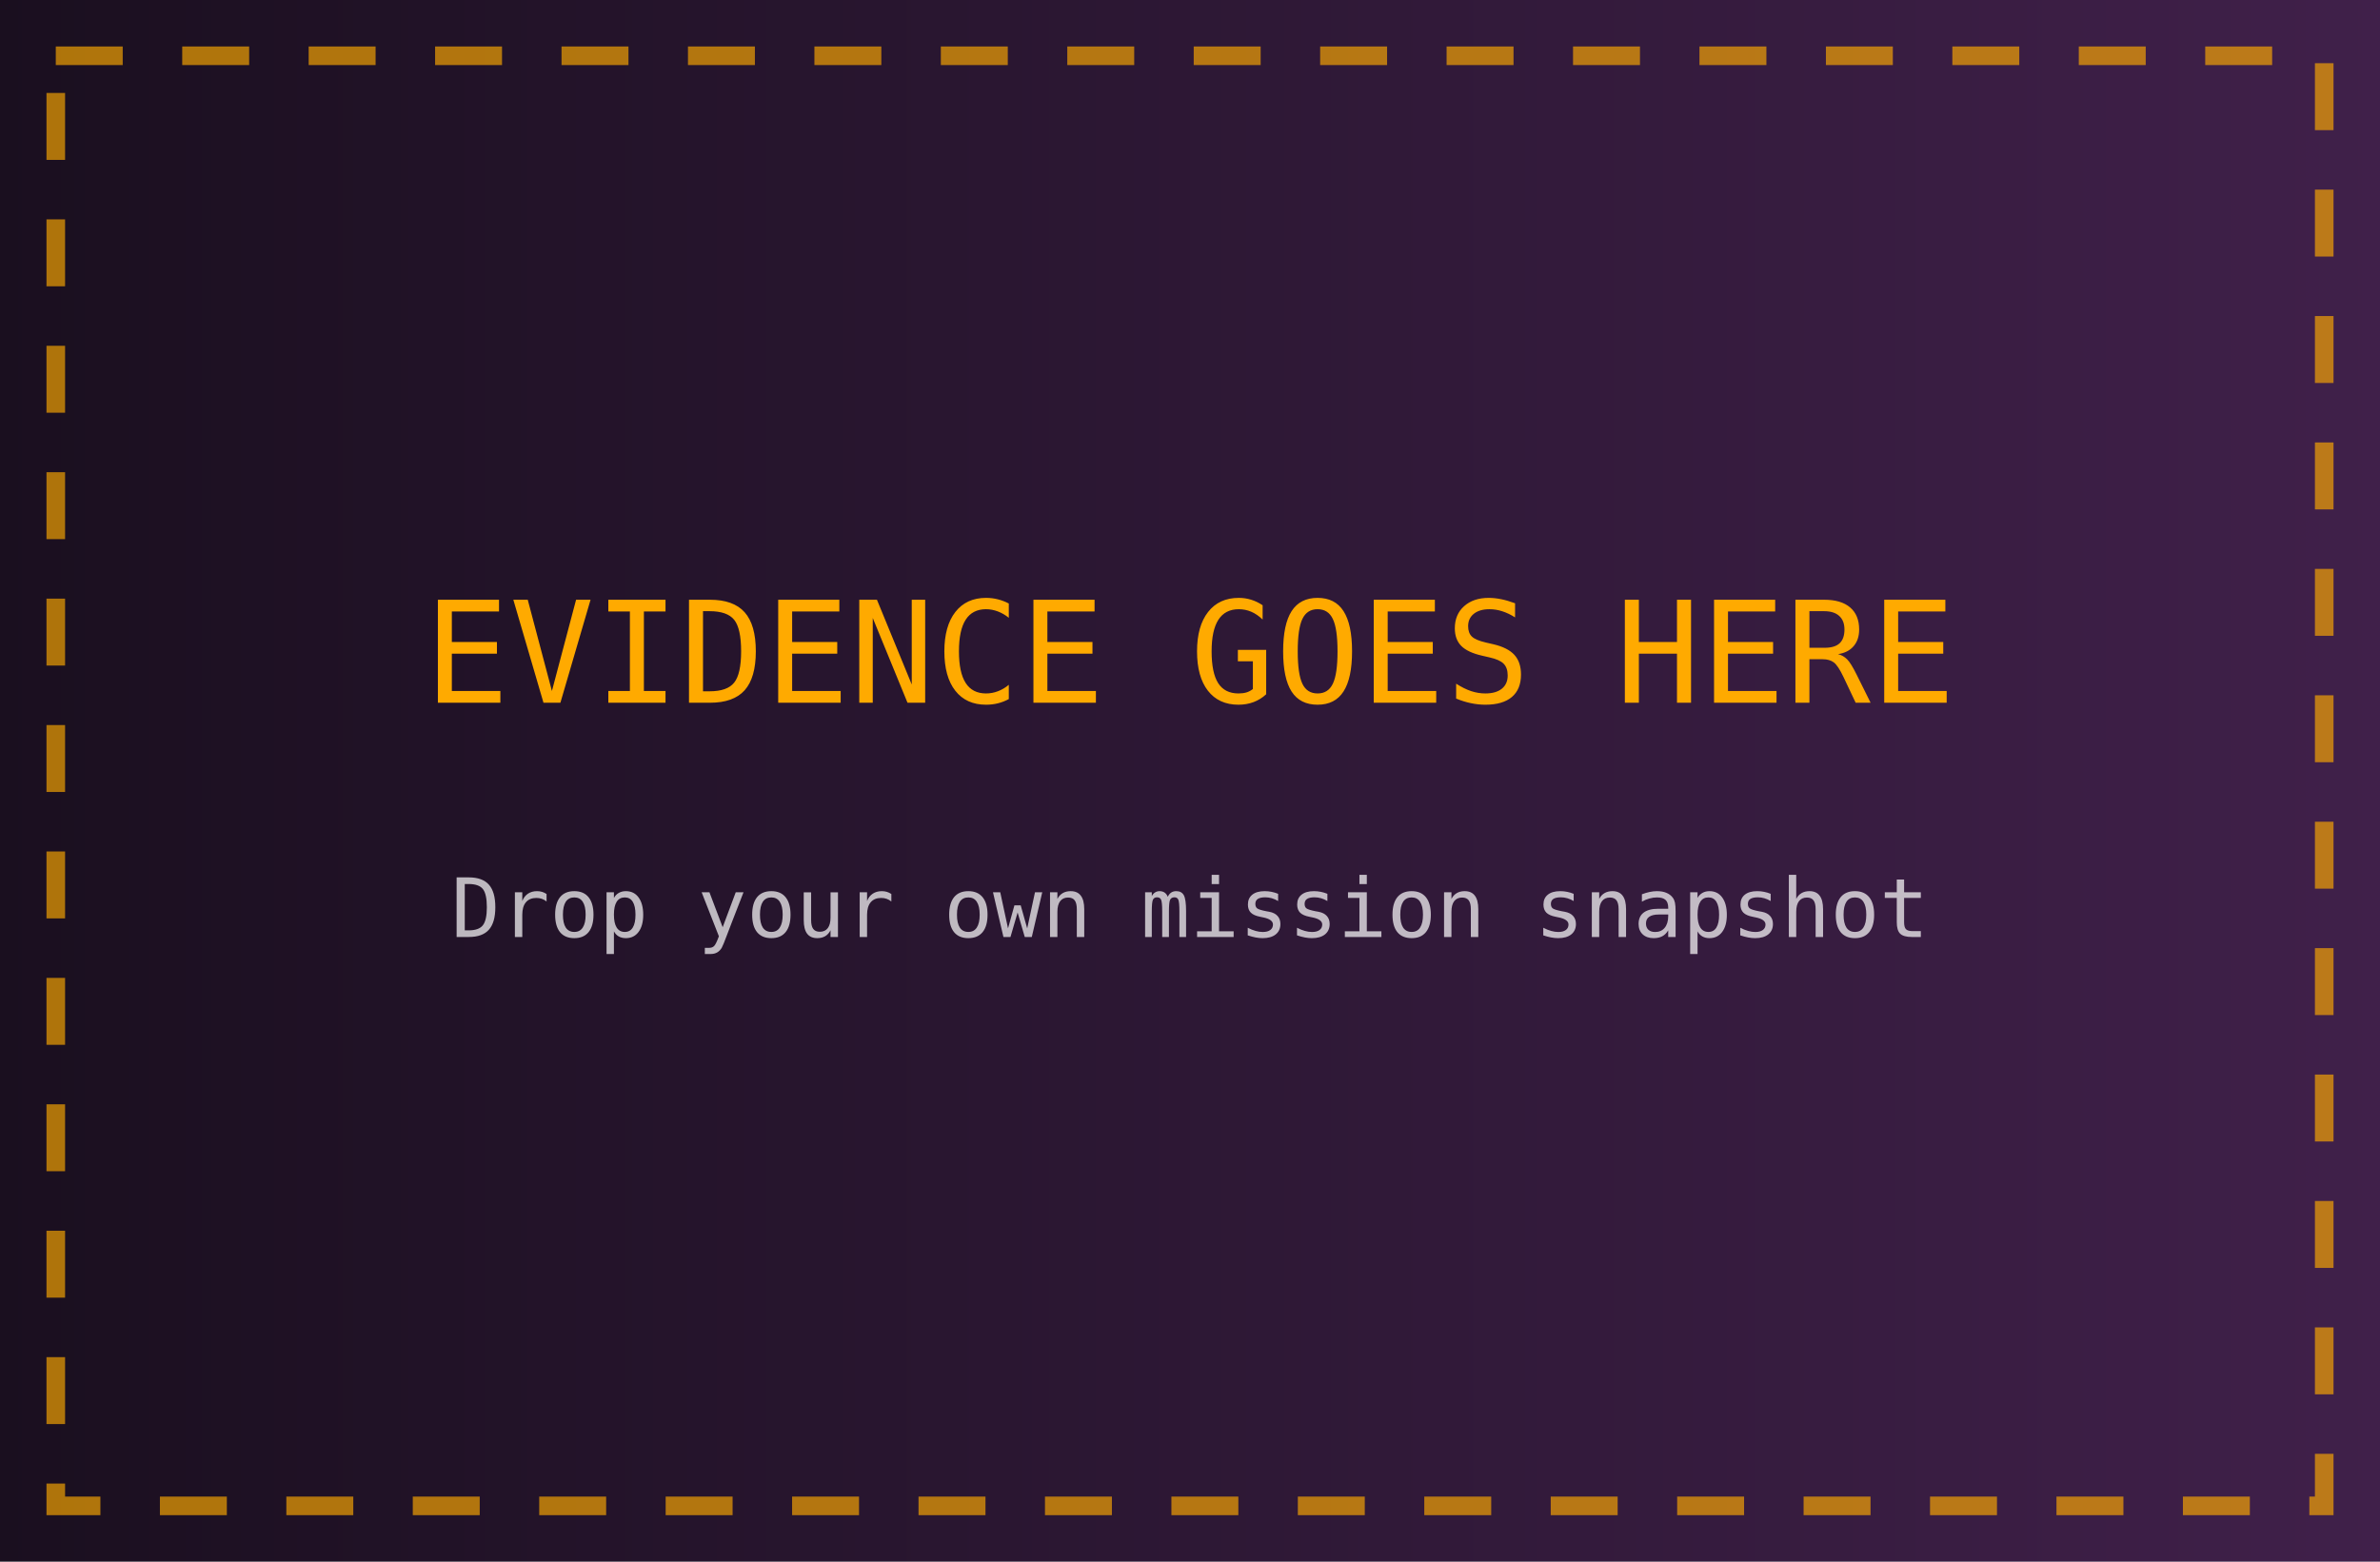
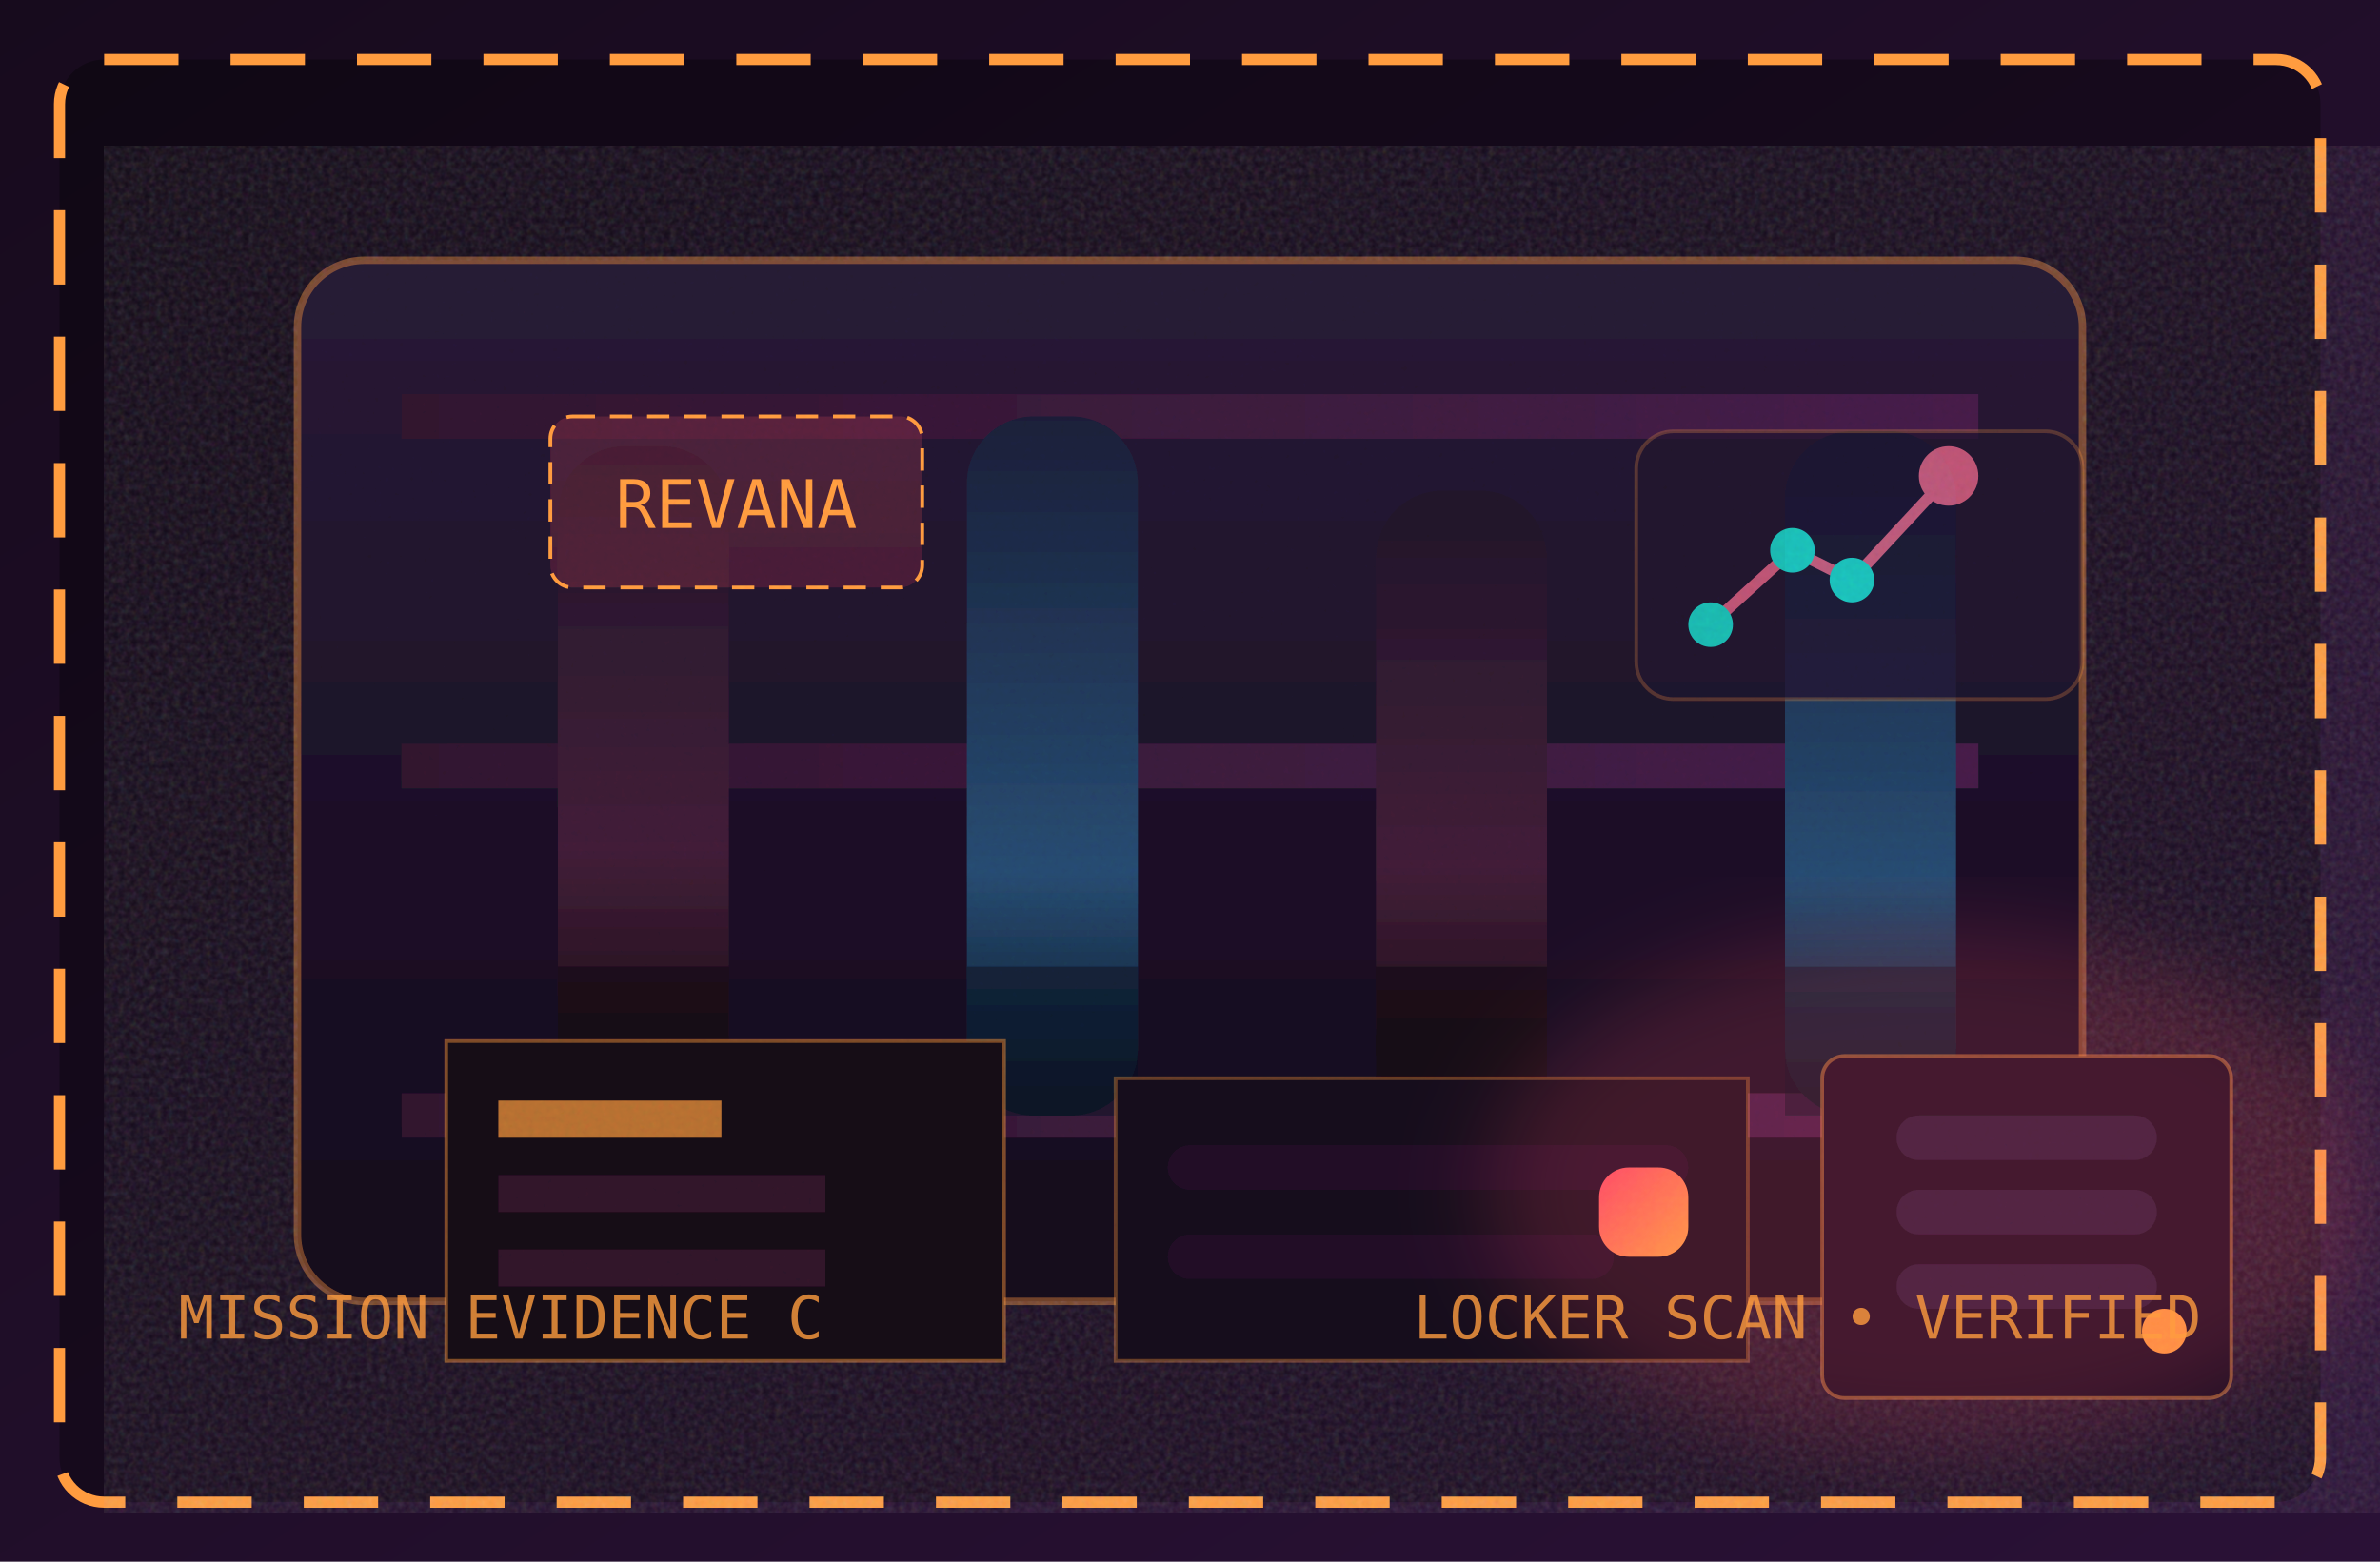
- <svg xmlns="http://www.w3.org/2000/svg" width="640" height="420" viewBox="0 0 640 420">
+ <svg xmlns="http://www.w3.org/2000/svg" width="640" height="420" viewBox="0 0 640 420" role="img" aria-labelledby="title desc">
  <defs>
-     <linearGradient id="g3" x1="0%" y1="0%" x2="100%" y2="0%">
-       <stop offset="0%" stop-color="#1a0f1f" />
-       <stop offset="100%" stop-color="#40204a" />
+     <linearGradient id="wall" x1="0" y1="0" x2="1" y2="1">
+       <stop offset="0%" stop-color="#170b1d" />
+       <stop offset="100%" stop-color="#2a1136" />
    </linearGradient>
+     <linearGradient id="locker" x1="0" y1="0" x2="0" y2="1">
+       <stop offset="0%" stop-color="#281b36" />
+       <stop offset="1" stop-color="#13071c" />
+     </linearGradient>
+     <linearGradient id="shelf" x1="0" y1="0" x2="1" y2="0">
+       <stop offset="0%" stop-color="#31162f" />
+       <stop offset="1" stop-color="#461f4a" />
+     </linearGradient>
+     <linearGradient id="accentTag" x1="0" y1="0" x2="1" y2="1">
+       <stop offset="0%" stop-color="#ff4f68" />
+       <stop offset="1" stop-color="#ffaa43" />
+     </linearGradient>
+     <linearGradient id="bottle" x1="0" y1="0" x2="0" y2="1">
+       <stop offset="0%" stop-color="#20152a" />
+       <stop offset="0.6" stop-color="#421f38" />
+       <stop offset="1" stop-color="#120711" />
+     </linearGradient>
+     <linearGradient id="bottle2" x1="0" y1="0" x2="0" y2="1">
+       <stop offset="0%" stop-color="#1a1f39" />
+       <stop offset="0.65" stop-color="#274c72" />
+       <stop offset="1" stop-color="#0b1424" />
+     </linearGradient>
+     <filter id="texture">
+       <feTurbulence type="fractalNoise" baseFrequency="0.6" numOctaves="2" seed="3" />
+       <feComponentTransfer>
+         <feFuncA type="linear" slope="0.18" />
+       </feComponentTransfer>
+       <feBlend in2="SourceGraphic" mode="overlay" />
+     </filter>
+     <filter id="glare">
+       <feGaussianBlur stdDeviation="12" />
+     </filter>
  </defs>
-   <rect width="640" height="420" fill="url(#g3)" />
-   <rect x="15" y="15" width="610" height="390" fill="none" stroke="#ffaa00" stroke-width="5" stroke-dasharray="18 16" opacity="0.65" />
-   <text x="50%" y="45%" font-size="38" font-family="'Share Tech Mono', monospace" fill="#ffaa00" text-anchor="middle">EVIDENCE GOES HERE</text>
-   <text x="50%" y="60%" font-size="22" font-family="'Share Tech Mono', monospace" fill="#ffffff" text-anchor="middle" opacity="0.7">Drop your own mission snapshot</text>
+   <rect width="640" height="420" fill="url(#wall)" />
+   <rect x="16" y="16" width="608" height="388" rx="12" fill="rgba(0,0,0,0.32)" stroke="#ff9c3f" stroke-width="3" stroke-dasharray="20 14" />
+   <g transform="translate(80 70)" filter="url(#texture)">
+     <rect width="480" height="280" rx="18" fill="url(#locker)" stroke="rgba(255,156,63,0.4)" stroke-width="2" />
+     <g transform="translate(28 36)">
+       <rect width="424" height="12" fill="url(#shelf)" />
+       <rect y="94" width="424" height="12" fill="url(#shelf)" />
+       <rect y="188" width="424" height="12" fill="url(#shelf)" />
+     </g>
+     <g transform="translate(70 50)">
+       <rect x="0" y="0" width="46" height="180" rx="18" fill="url(#bottle)" />
+       <rect x="110" y="-8" width="46" height="188" rx="18" fill="url(#bottle2)" />
+       <rect x="220" y="12" width="46" height="168" rx="18" fill="url(#bottle)" />
+       <rect x="330" y="-4" width="46" height="184" rx="18" fill="url(#bottle2)" />
+       <rect x="0" y="140" width="46" height="40" fill="#120712" opacity="0.6" />
+       <rect x="110" y="140" width="46" height="40" fill="#0b1424" opacity="0.55" />
+       <rect x="220" y="140" width="46" height="40" fill="#120712" opacity="0.6" />
+       <rect x="330" y="140" width="46" height="40" fill="#0b1424" opacity="0.55" />
+     </g>
+     <g transform="translate(40 210)">
+       <rect x="0" y="0" width="150" height="86" fill="#120915" stroke="rgba(255,156,63,0.45)" />
+       <rect x="14" y="16" width="60" height="10" fill="#ff9c3f" opacity="0.7" />
+       <rect x="14" y="36" width="88" height="10" fill="#33142a" />
+       <rect x="14" y="56" width="88" height="10" fill="#33142a" />
+     </g>
+     <g transform="translate(220 220)">
+       <rect x="0" y="0" width="170" height="76" fill="#130a1b" stroke="rgba(255,156,63,0.35)" />
+       <rect x="14" y="18" width="140" height="12" rx="6" fill="#231128" />
+       <rect x="14" y="42" width="120" height="12" rx="6" fill="#231128" />
+       <rect x="130" y="24" width="24" height="24" rx="8" fill="url(#accentTag)" />
+     </g>
+     <g transform="translate(410 214)">
+       <rect x="0" y="0" width="110" height="92" rx="6" fill="#1d1024" stroke="rgba(255,156,63,0.45)" />
+       <rect x="20" y="16" width="70" height="12" rx="6" fill="#2f1b3a" />
+       <rect x="20" y="36" width="70" height="12" rx="6" fill="#2f1b3a" />
+       <rect x="20" y="56" width="70" height="12" rx="6" fill="#2f1b3a" />
+       <circle cx="92" cy="74" r="6" fill="#ff9c3f" />
+     </g>
+     <g transform="translate(360 46)" opacity="0.7">
+       <rect x="0" y="0" width="120" height="72" rx="10" fill="#1f122e" stroke="rgba(255,156,63,0.35)" />
+       <path d="M20 52 L42 32 L58 40 L84 12" fill="none" stroke="#ff6f93" stroke-width="3" stroke-linecap="round" stroke-linejoin="round" />
+       <circle cx="84" cy="12" r="8" fill="#ff6f93" />
+       <circle cx="42" cy="32" r="6" fill="#1cffea" />
+       <circle cx="58" cy="40" r="6" fill="#1cffea" />
+       <circle cx="20" cy="52" r="6" fill="#1cffea" />
+     </g>
+     <g transform="translate(68 42)">
+       <rect x="0" y="0" width="100" height="46" rx="6" fill="rgba(255,79,104,0.18)" stroke="#ff9c3f" stroke-dasharray="6 4" />
+       <text x="50" y="30" font-family="'Share Tech Mono', monospace" font-size="18" fill="#ff9c3f" text-anchor="middle">REVANA</text>
+     </g>
+   </g>
+   <ellipse cx="520" cy="320" rx="120" ry="70" fill="#ff4f68" opacity="0.18" filter="url(#glare)" />
+   <g font-family="'Share Tech Mono', monospace" fill="#ff9c3f" opacity="0.8" font-size="16">
+     <text x="48" y="360">MISSION EVIDENCE C</text>
+     <text x="592" y="360" text-anchor="end">LOCKER SCAN • VERIFIED</text>
+   </g>
</svg>
